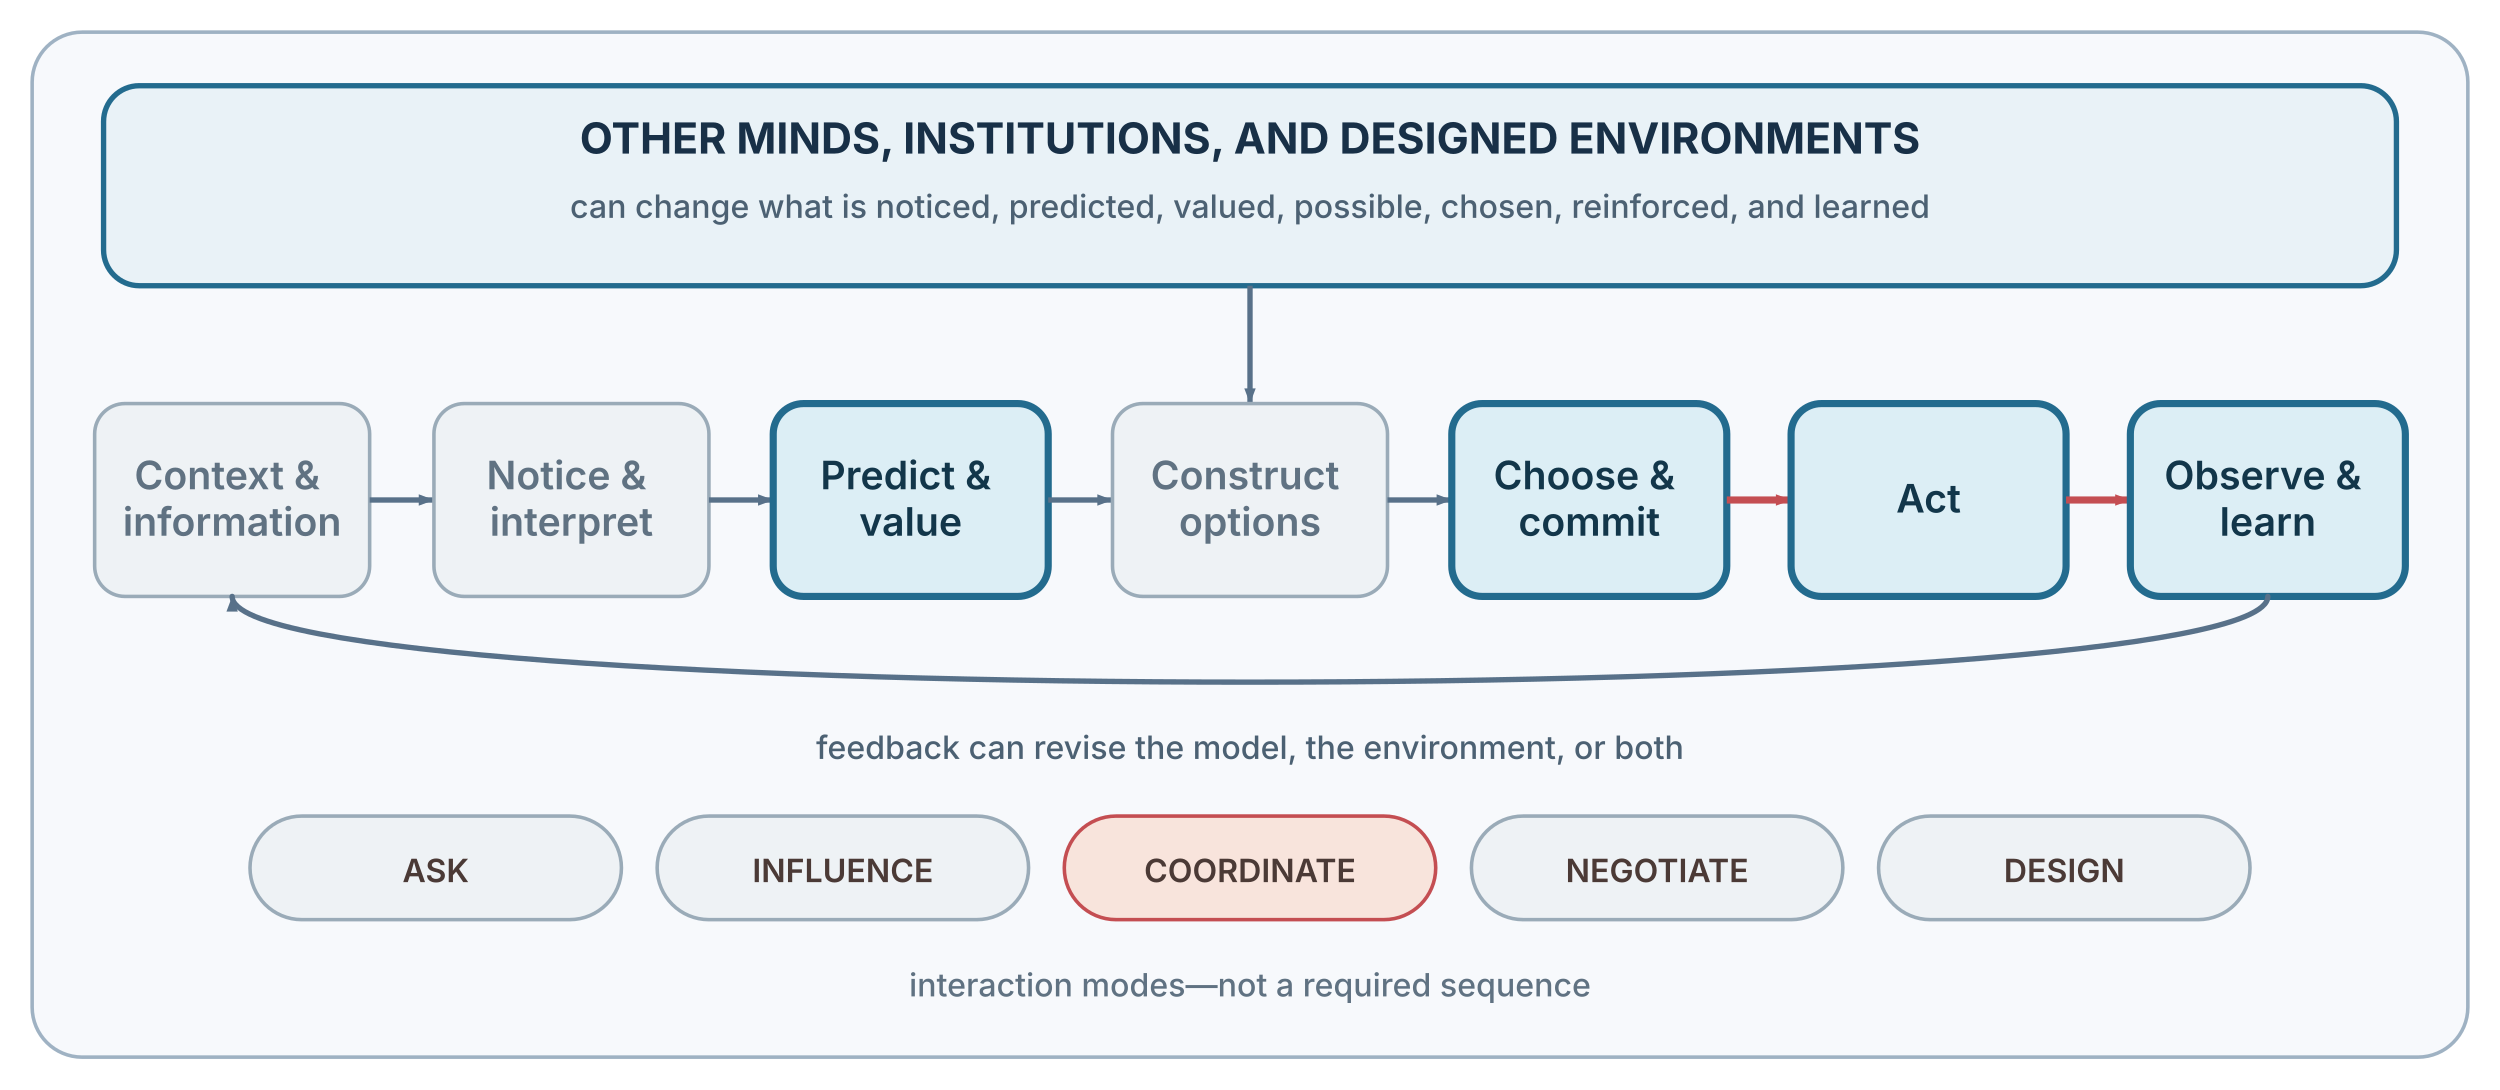
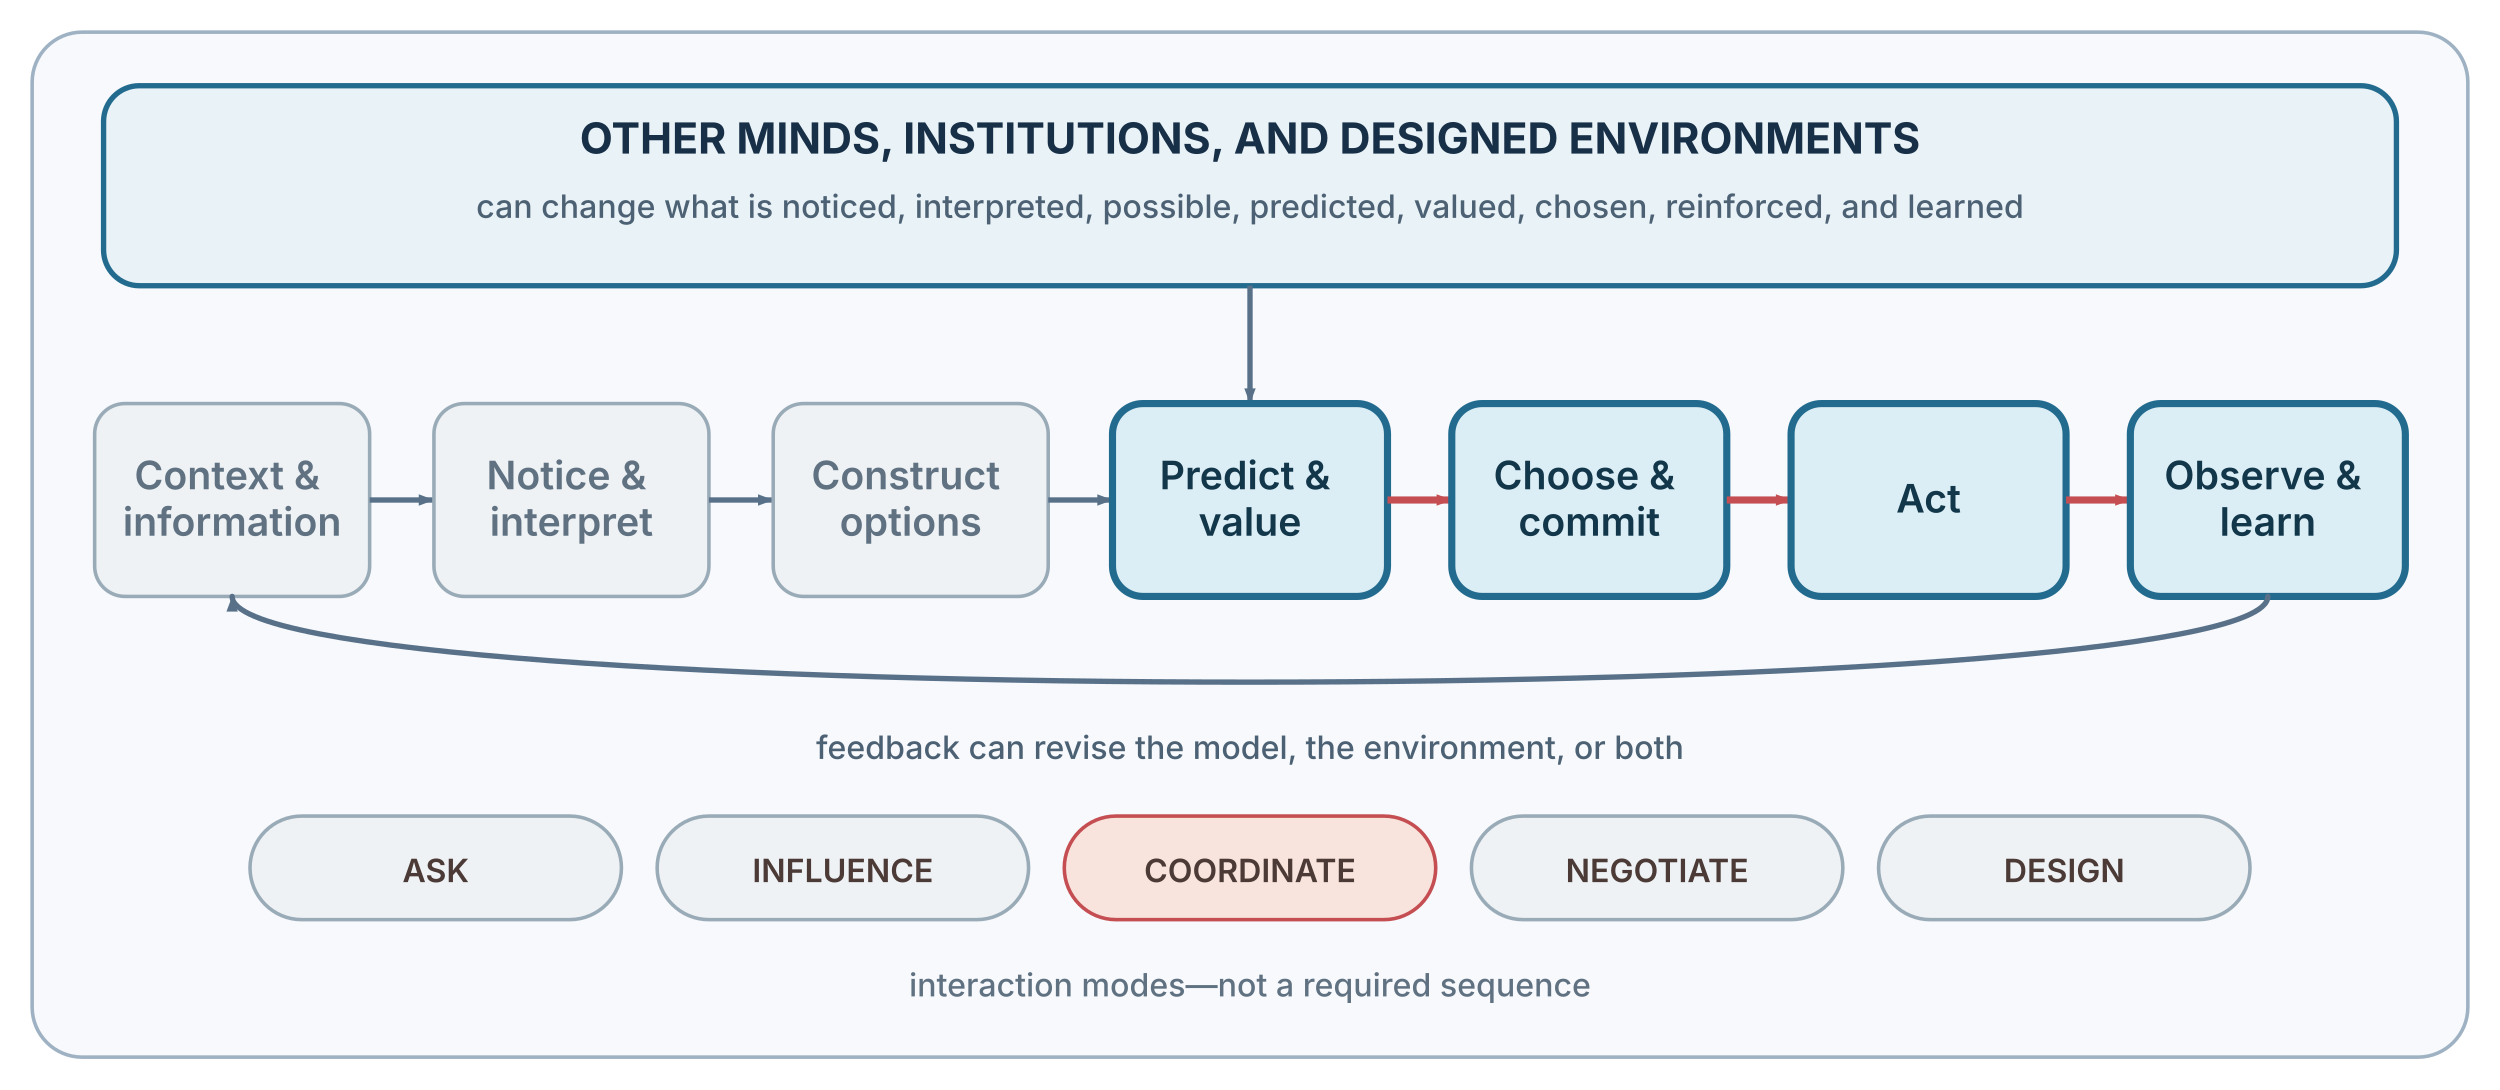
<svg xmlns="http://www.w3.org/2000/svg" width="1400" height="610" viewBox="0 0 1400 610" role="img" aria-labelledby="title desc">
  <defs>
    <marker id="arrow" viewBox="0 0 10 8" markerWidth="10" markerHeight="8" refX="9" refY="4" orient="auto" markerUnits="userSpaceOnUse">
      <path d="M0.5,0.8 L9,4 L0.5,7.2 z" fill="#587189" />
    </marker>
    <marker id="arrow-accent" viewBox="0 0 10 8" markerWidth="10" markerHeight="8" refX="9" refY="4" orient="auto" markerUnits="userSpaceOnUse">
      <path d="M0.5,0.8 L9,4 L0.5,7.2 z" fill="#c44e52" />
    </marker>
    <style>.node-label{font:600 22px -apple-system,BlinkMacSystemFont,"Segoe UI",sans-serif}.small{font:500 18px -apple-system,BlinkMacSystemFont,"Segoe UI",sans-serif}.outer{font:650 24px -apple-system,BlinkMacSystemFont,"Segoe UI",sans-serif}.mode{font:600 18px -apple-system,BlinkMacSystemFont,"Segoe UI",sans-serif}</style>
  </defs>
  <rect x="18" y="18" width="1364" height="574" rx="28" fill="#f7f9fc" stroke="#9fb2c3" stroke-width="2" />
  <rect x="58" y="48" width="1284" height="112" rx="20" fill="#e9f2f7" stroke="#236b8e" stroke-width="3" />
  <text x="700" y="86" class="outer" fill="#183047" text-anchor="middle">OTHER MINDS, INSTITUTIONS, AND DESIGNED ENVIRONMENTS</text>
-   <text x="700" y="122" class="small" fill="#4c6173" text-anchor="middle">can change what is noticed, predicted, valued, possible, chosen, reinforced, and learned</text>
+   <text x="700" y="122" class="small" fill="#4c6173" text-anchor="middle">can change what is noticed, interpreted, possible, predicted, valued, chosen, reinforced, and learned</text>
  <path d="M700 160 L700 226" fill="none" stroke="#587189" stroke-width="3" marker-end="url(#arrow)" />
  <rect x="53" y="226" width="154" height="108" rx="17" fill="#eef2f5" stroke="#9aabb8" stroke-width="2" />
  <text class="node-label" fill="#607282" text-anchor="middle">
    <tspan x="130" y="274">Context &amp;</tspan>
    <tspan x="130" y="300">information</tspan>
  </text>
  <path d="M207 280 L243 280" stroke="#587189" stroke-width="3" marker-end="url(#arrow)" />
  <rect x="243" y="226" width="154" height="108" rx="17" fill="#eef2f5" stroke="#9aabb8" stroke-width="2" />
  <text class="node-label" fill="#607282" text-anchor="middle">
    <tspan x="320" y="274">Notice &amp;</tspan>
    <tspan x="320" y="300">interpret</tspan>
  </text>
  <path d="M397 280 L433 280" stroke="#587189" stroke-width="3" marker-end="url(#arrow)" />
-   <rect x="433" y="226" width="154" height="108" rx="17" fill="#dceef5" stroke="#236b8e" stroke-width="4" />
-   <text class="node-label" fill="#12364a" text-anchor="middle">
-     <tspan x="510" y="274">Predict &amp;</tspan>
-     <tspan x="510" y="300">value</tspan>
+   <rect x="433" y="226" width="154" height="108" rx="17" fill="#eef2f5" stroke="#9aabb8" stroke-width="2" />
+   <text class="node-label" fill="#607282" text-anchor="middle">
+     <tspan x="510" y="274">Construct</tspan>
+     <tspan x="510" y="300">options</tspan>
  </text>
  <path d="M587 280 L623 280" stroke="#587189" stroke-width="3" marker-end="url(#arrow)" />
-   <rect x="623" y="226" width="154" height="108" rx="17" fill="#eef2f5" stroke="#9aabb8" stroke-width="2" />
-   <text class="node-label" fill="#607282" text-anchor="middle">
-     <tspan x="700" y="274">Construct</tspan>
-     <tspan x="700" y="300">options</tspan>
+   <rect x="623" y="226" width="154" height="108" rx="17" fill="#dceef5" stroke="#236b8e" stroke-width="4" />
+   <text class="node-label" fill="#12364a" text-anchor="middle">
+     <tspan x="700" y="274">Predict &amp;</tspan>
+     <tspan x="700" y="300">value</tspan>
  </text>
-   <path d="M777 280 L813 280" stroke="#587189" stroke-width="3" marker-end="url(#arrow)" />
+   <path d="M777 280 L813 280" stroke="#c44e52" stroke-width="4" marker-end="url(#arrow-accent)" />
  <rect x="813" y="226" width="154" height="108" rx="17" fill="#dceef5" stroke="#236b8e" stroke-width="4" />
  <text class="node-label" fill="#12364a" text-anchor="middle">
    <tspan x="890" y="274">Choose &amp;</tspan>
    <tspan x="890" y="300">commit</tspan>
  </text>
  <path d="M967 280 L1003 280" stroke="#c44e52" stroke-width="4" marker-end="url(#arrow-accent)" />
  <rect x="1003" y="226" width="154" height="108" rx="17" fill="#dceef5" stroke="#236b8e" stroke-width="4" />
  <text class="node-label" fill="#12364a" text-anchor="middle">
    <tspan x="1080" y="287">Act</tspan>
  </text>
  <path d="M1157 280 L1193 280" stroke="#c44e52" stroke-width="4" marker-end="url(#arrow-accent)" />
  <rect x="1193" y="226" width="154" height="108" rx="17" fill="#dceef5" stroke="#236b8e" stroke-width="4" />
  <text class="node-label" fill="#12364a" text-anchor="middle">
    <tspan x="1270" y="274">Observe &amp;</tspan>
    <tspan x="1270" y="300">learn</tspan>
  </text>
  <path d="M1270 334 C1270 398, 130 398, 130 334" fill="none" stroke="#587189" stroke-width="3" stroke-linecap="round" marker-end="url(#arrow)" />
  <text x="700" y="425" class="small" fill="#4c6173" text-anchor="middle">feedback can revise the model, the environment, or both</text>
  <rect x="140" y="457" width="208" height="58" rx="29" fill="#eef2f5" stroke="#9aabb8" stroke-width="2" />
  <text x="244.0" y="494" class="mode" fill="#4b3a36" text-anchor="middle">ASK</text>
  <rect x="368" y="457" width="208" height="58" rx="29" fill="#eef2f5" stroke="#9aabb8" stroke-width="2" />
  <text x="472.0" y="494" class="mode" fill="#4b3a36" text-anchor="middle">INFLUENCE</text>
  <rect x="596" y="457" width="208" height="58" rx="29" fill="#f8e4dc" stroke="#c44e52" stroke-width="2" />
  <text x="700.0" y="494" class="mode" fill="#4b3a36" text-anchor="middle">COORDINATE</text>
  <rect x="824" y="457" width="208" height="58" rx="29" fill="#eef2f5" stroke="#9aabb8" stroke-width="2" />
  <text x="928.0" y="494" class="mode" fill="#4b3a36" text-anchor="middle">NEGOTIATE</text>
  <rect x="1052" y="457" width="208" height="58" rx="29" fill="#eef2f5" stroke="#9aabb8" stroke-width="2" />
  <text x="1156.0" y="494" class="mode" fill="#4b3a36" text-anchor="middle">DESIGN</text>
  <text x="700" y="558" class="small" fill="#607282" text-anchor="middle">interaction modes—not a required sequence</text>
</svg>
